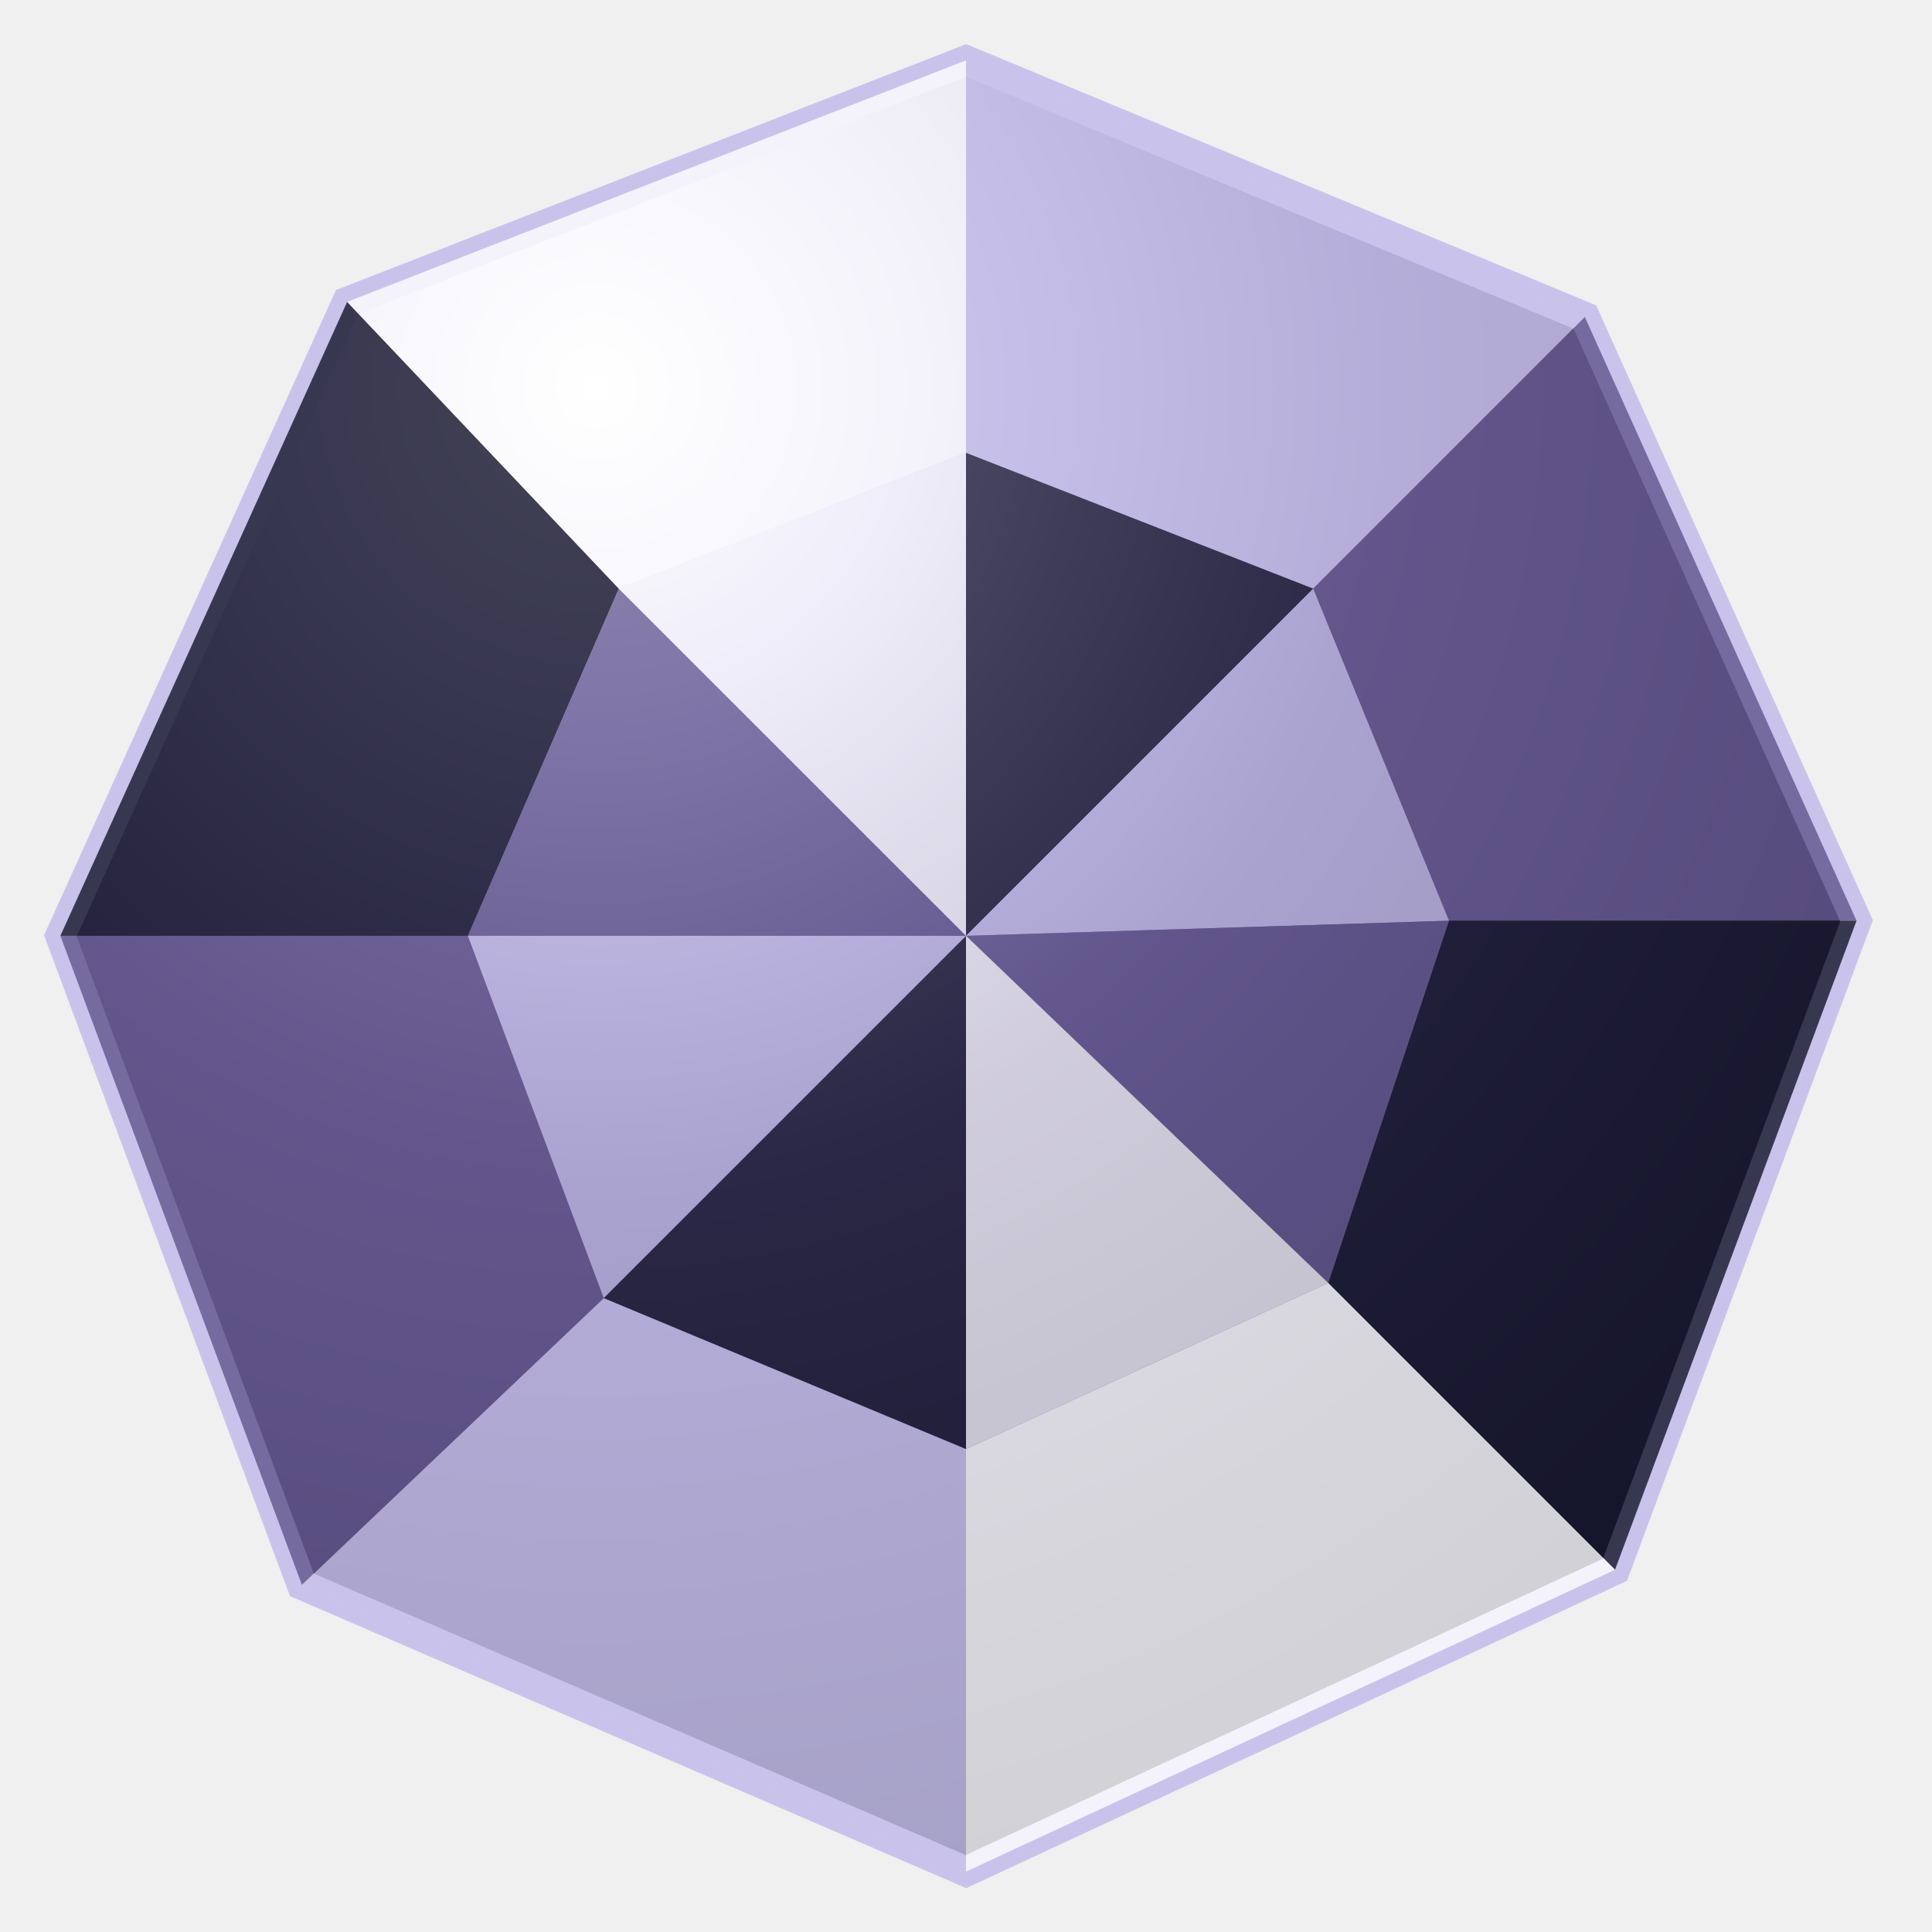
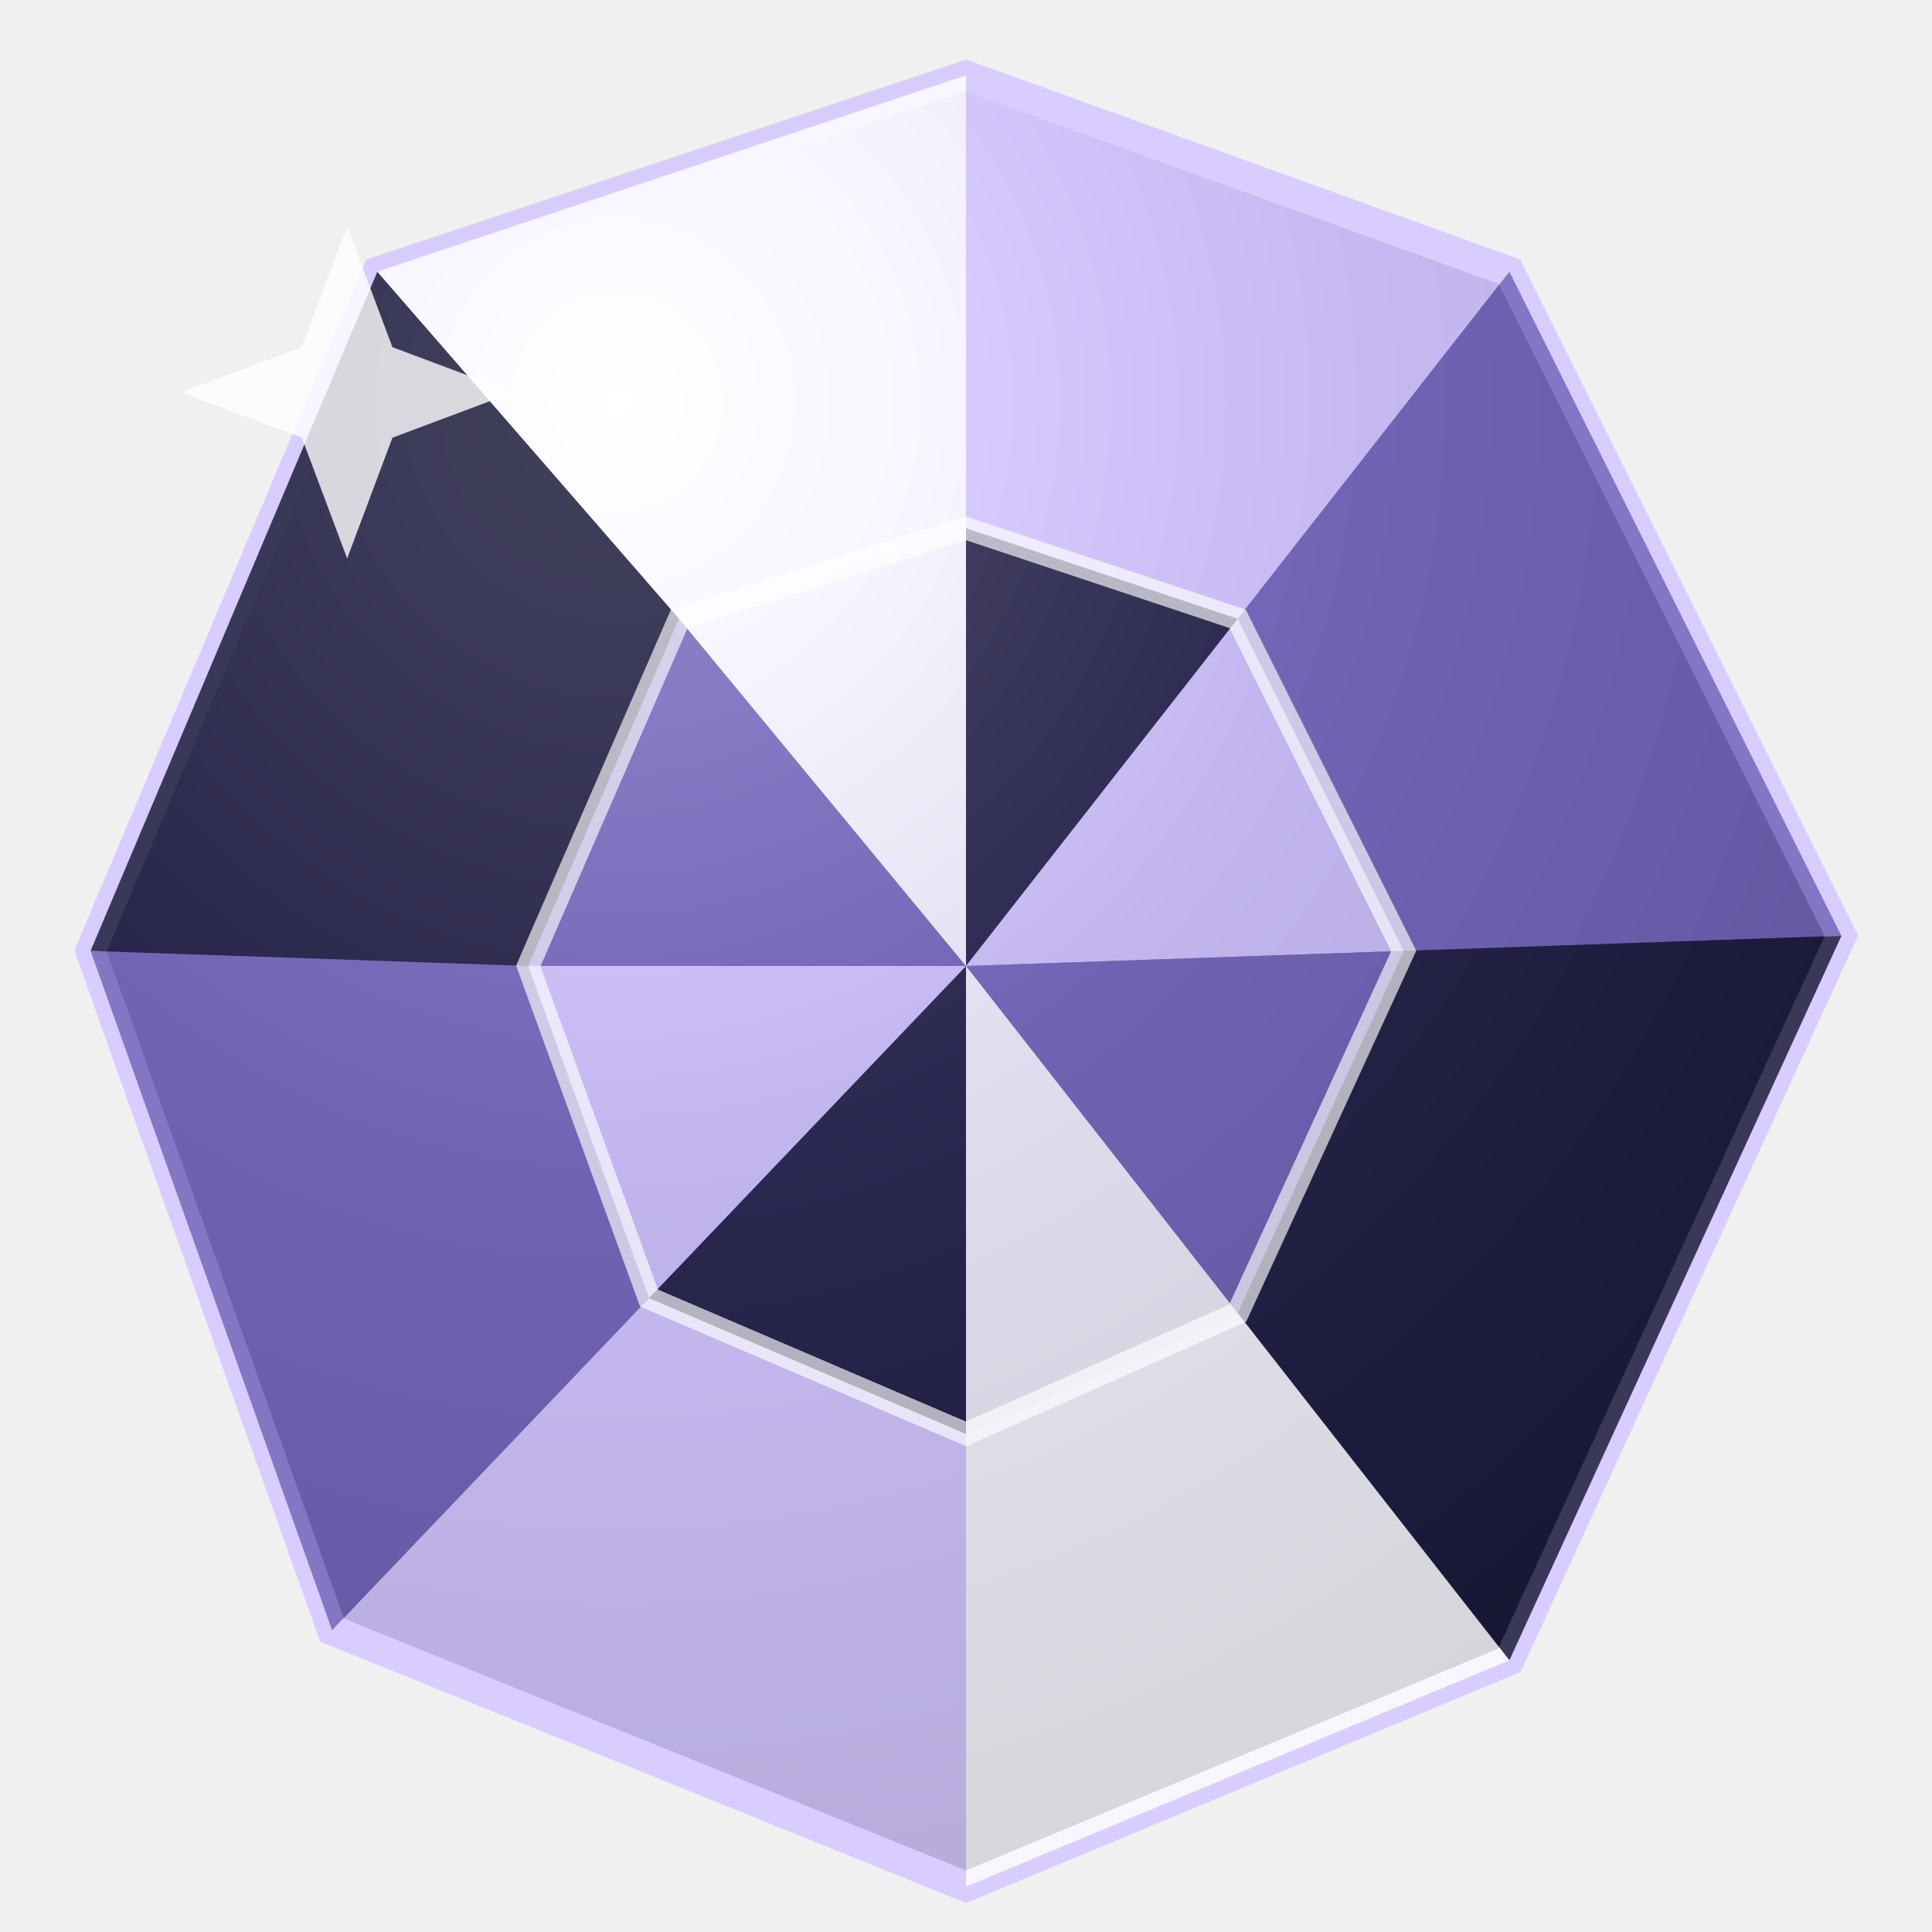
<svg xmlns="http://www.w3.org/2000/svg" viewBox="0 0 128 128">
  <defs>
-     <radialGradient id="s" cx="30%" cy="18%" r="88%">
+     <radialGradient id="body" cx="30%" cy="18%" r="85%">
      <stop stop-color="#fff" />
-       <stop offset=".2" stop-color="#c9c3ec" />
-       <stop offset=".5" stop-color="#61558b" />
-       <stop offset="1" stop-color="#141429" />
+       <stop offset=".2" stop-color="#d9ccff" />
+       <stop offset=".5" stop-color="#7163b4" />
+       <stop offset="1" stop-color="#171735" />
    </radialGradient>
  </defs>
-   <polygon points="64,4 105,21 123,61 107,104 64,124 20,105 4,62 23,20" fill="url(#s)" stroke="#c9c3ec" stroke-width="2" />
-   <polygon points="64,4,105,21,87,39,64,30" fill="#c9c3ec" opacity=".8" />
-   <polygon points="64,30,87,39,64,62" fill="#141429" opacity=".7" />
-   <polygon points="105,21,123,61,96,61,87,39" fill="#61558b" opacity=".8" />
-   <polygon points="87,39,96,61,64,62" fill="#c9c3ec" opacity=".7" />
-   <polygon points="123,61,107,104,88,85,96,61" fill="#141429" opacity=".8" />
-   <polygon points="96,61,88,85,64,62" fill="#61558b" opacity=".7" />
-   <polygon points="107,104,64,124,64,96,88,85" fill="#fff" opacity=".8" />
-   <polygon points="88,85,64,96,64,62" fill="#fff" opacity=".7" />
-   <polygon points="64,124,20,105,40,86,64,96" fill="#c9c3ec" opacity=".8" />
-   <polygon points="64,96,40,86,64,62" fill="#141429" opacity=".7" />
-   <polygon points="20,105,4,62,31,62,40,86" fill="#61558b" opacity=".8" />
-   <polygon points="40,86,31,62,64,62" fill="#c9c3ec" opacity=".7" />
-   <polygon points="4,62,23,20,41,39,31,62" fill="#141429" opacity=".8" />
-   <polygon points="31,62,41,39,64,62" fill="#61558b" opacity=".7" />
-   <polygon points="23,20,64,4,64,30,41,39" fill="#fff" opacity=".8" />
-   <polygon points="41,39,64,30,64,62" fill="#fff" opacity=".7" />
+   <polygon points="64,5 100,18 122,62 100,110 64,125 22,108 6,63 25,18" fill="url(#body)" stroke="#d9ccff" stroke-width="2" />
+   <polygon points="64,5,100,18,82,41,64,35" fill="#d9ccff" opacity=".82" />
+   <polygon points="64,35,82,41,64,64" fill="#171735" opacity=".78" />
+   <polygon points="100,18,122,62,93,63,82,41" fill="#7163b4" opacity=".82" />
+   <polygon points="82,41,93,63,64,64" fill="#d9ccff" opacity=".78" />
+   <polygon points="122,62,100,110,82,87,93,63" fill="#171735" opacity=".82" />
+   <polygon points="93,63,82,87,64,64" fill="#7163b4" opacity=".78" />
+   <polygon points="100,110,64,125,64,95,82,87" fill="#fff" opacity=".82" />
+   <polygon points="82,87,64,95,64,64" fill="#fff" opacity=".78" />
+   <polygon points="64,125,22,108,43,86,64,95" fill="#d9ccff" opacity=".82" />
+   <polygon points="64,95,43,86,64,64" fill="#171735" opacity=".78" />
+   <polygon points="22,108,6,63,35,64,43,86" fill="#7163b4" opacity=".82" />
+   <polygon points="43,86,35,64,64,64" fill="#d9ccff" opacity=".78" />
+   <polygon points="6,63,25,18,45,41,35,64" fill="#171735" opacity=".82" />
+   <polygon points="35,64,45,41,64,64" fill="#7163b4" opacity=".78" />
+   <polygon points="25,18,64,5,64,35,45,41" fill="#fff" opacity=".82" />
+   <polygon points="45,41,64,35,64,64" fill="#fff" opacity=".78" />
+   <polygon points="64,35 82,41 93,63 82,87 64,95 43,86 35,64 45,41" fill="none" stroke="#fff" stroke-opacity=".65" stroke-width="1.5" />
+   <path d="M20 23l3-8 3 8 8 3-8 3-3 8-3-8-8-3Z" fill="#fff" opacity=".8" />
</svg>
